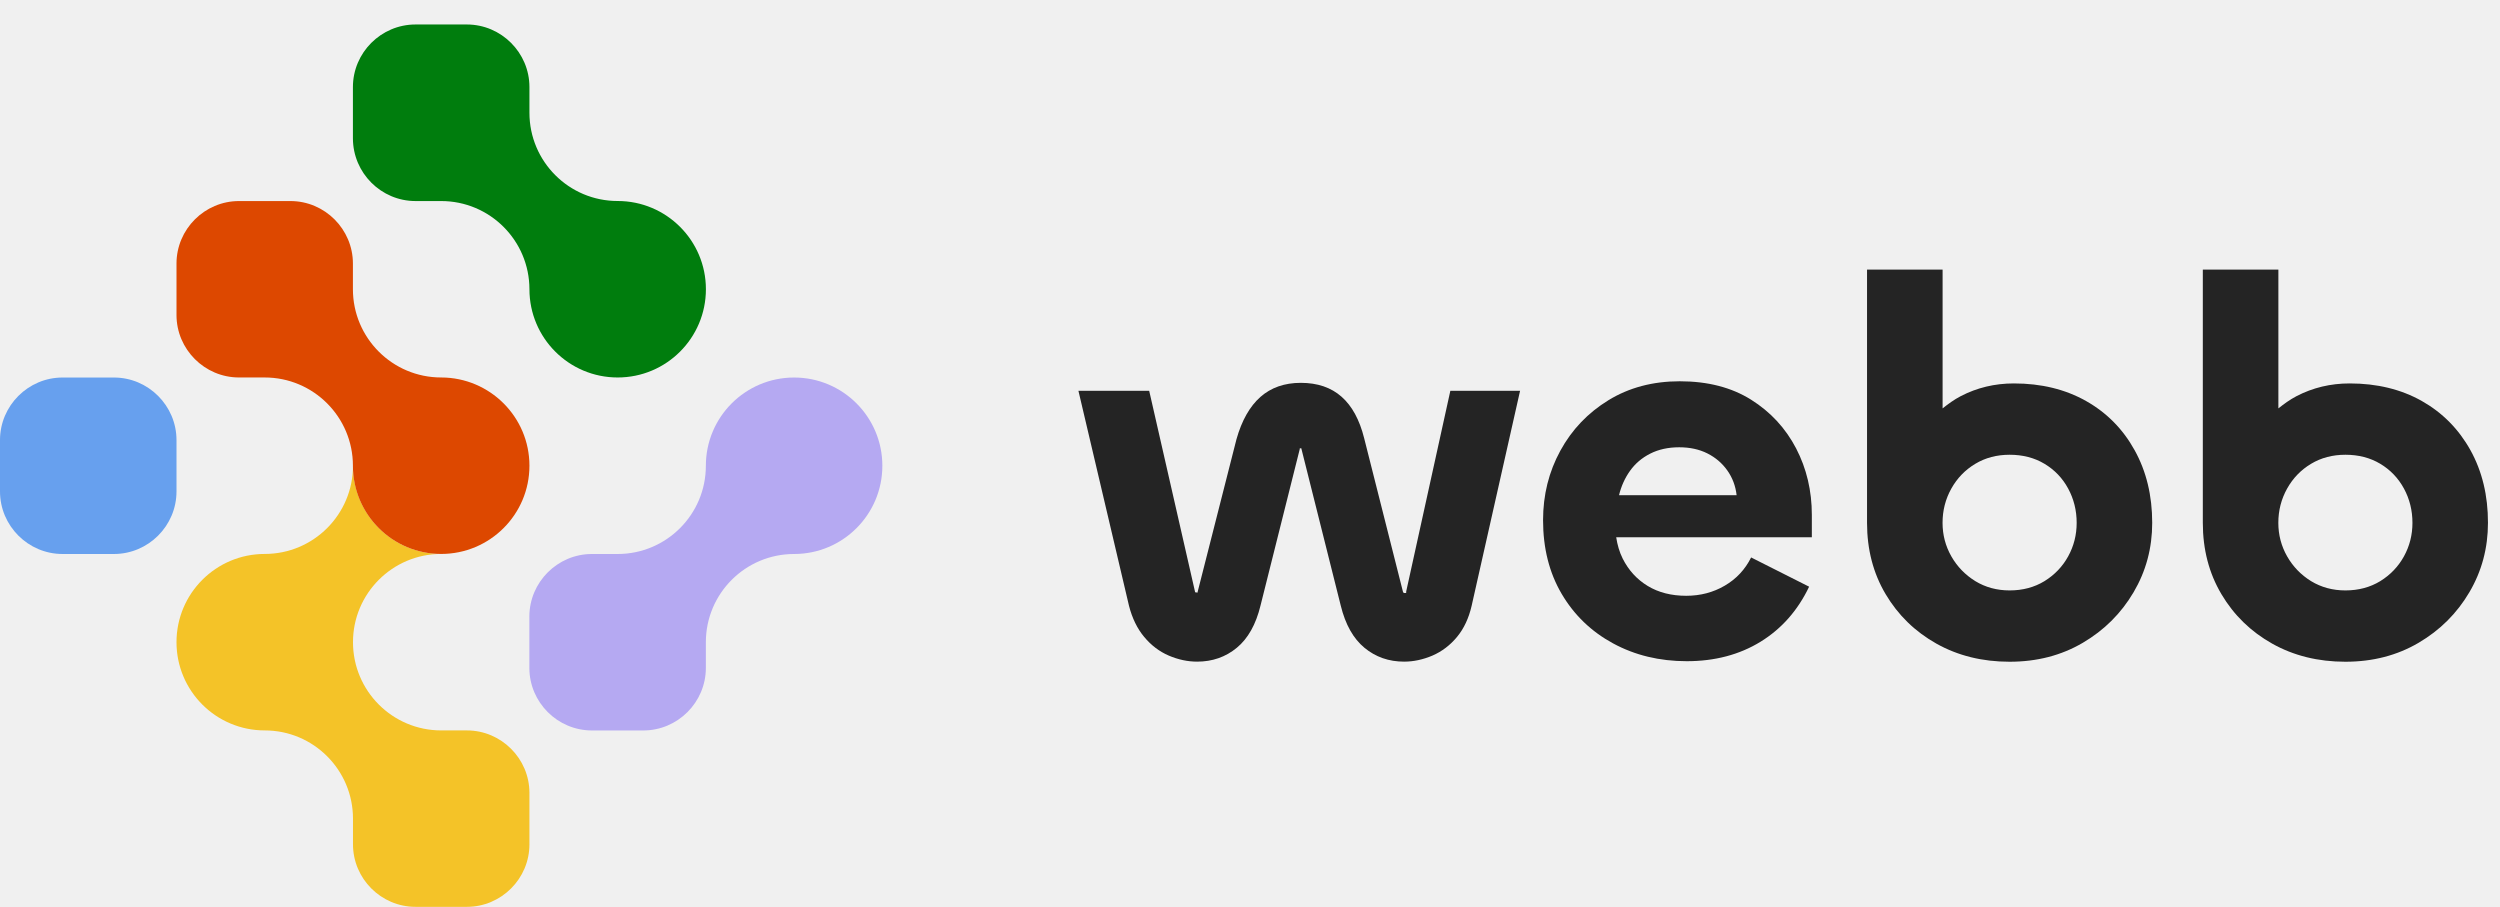
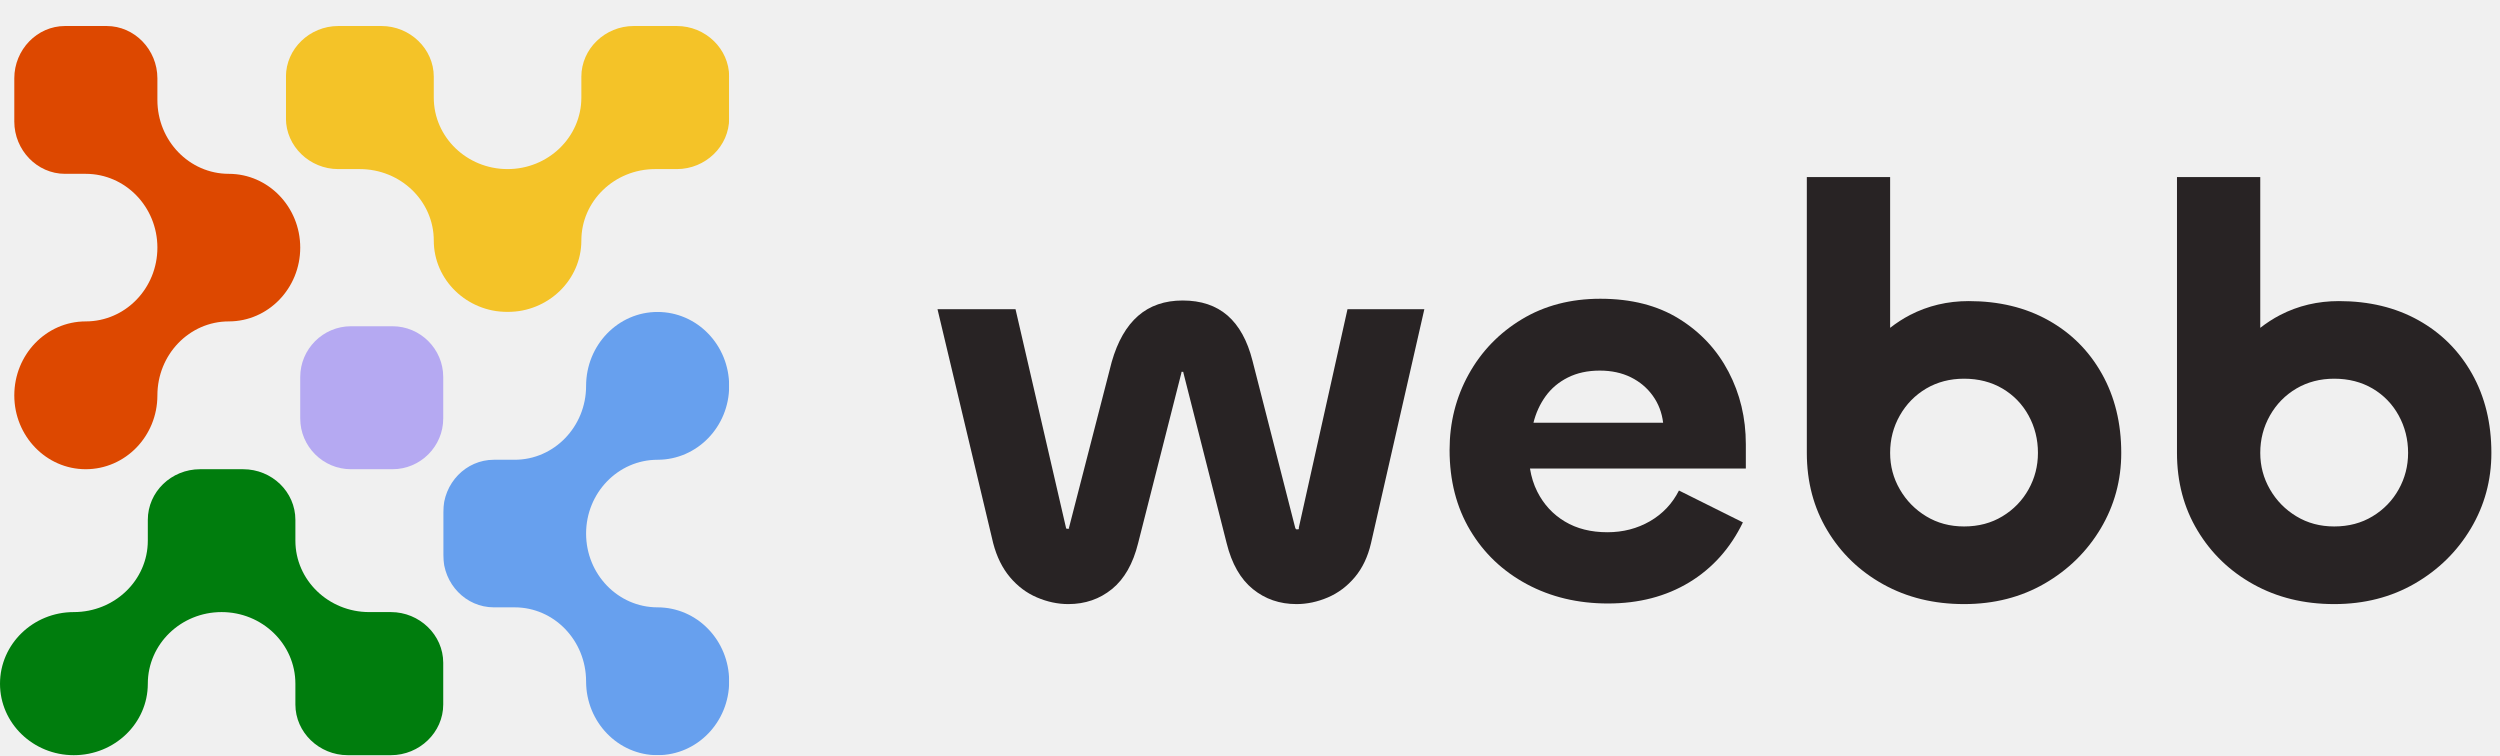
- <svg xmlns="http://www.w3.org/2000/svg" width="102" height="37" viewBox="0 0 102 37" fill="none">
-   <path d="M32.4 15.403C30.411 15.403 28.799 17.015 28.799 19.003C28.799 20.991 27.187 22.603 25.199 22.603H24.151C22.747 22.603 21.598 23.752 21.598 25.156V27.25C21.598 28.655 22.747 29.803 24.151 29.803H26.246C27.65 29.803 28.799 28.655 28.799 27.25V26.203C28.799 24.215 30.411 22.603 32.4 22.603C34.388 22.603 36 20.991 36 19.003C36 17.015 34.388 15.403 32.4 15.403Z" fill="#B5A9F2" />
-   <path d="M21.601 32.352V34.448C21.601 35.852 20.451 36.999 19.05 36.999H16.953C15.548 36.999 14.402 35.85 14.402 34.448V33.401C14.402 31.413 12.79 29.801 10.801 29.801C8.813 29.801 7.201 28.189 7.201 26.201C7.201 24.213 8.813 22.601 10.801 22.601C12.79 22.601 14.402 20.989 14.402 19.001C14.402 20.989 16.014 22.601 18.002 22.601C16.014 22.601 14.402 24.213 14.402 26.201C14.402 28.189 16.014 29.801 18.002 29.801H19.05C20.451 29.801 21.601 30.948 21.601 32.352Z" fill="#F4C328" />
-   <path d="M21.601 19.001C21.601 20.989 19.988 22.601 18 22.601C16.012 22.601 14.399 20.989 14.399 19.001C14.399 17.013 12.787 15.401 10.799 15.401H9.752C8.348 15.401 7.201 14.252 7.201 12.851V10.754C7.201 9.35 8.35 8.203 9.752 8.203H11.849C13.253 8.203 14.399 9.352 14.399 10.754V11.801C14.399 13.789 16.012 15.401 18 15.401C19.988 15.403 21.601 17.015 21.601 19.001Z" fill="#DD4800" />
-   <path d="M4.648 15.403H2.553C1.149 15.403 0 16.552 0 17.956V20.05C0 21.455 1.149 22.603 2.553 22.603H4.648C6.052 22.603 7.201 21.455 7.201 20.05V17.956C7.201 16.552 6.052 15.403 4.648 15.403Z" fill="#67A0EE" />
-   <path d="M16.953 8.203H18C19.988 8.203 21.598 9.813 21.601 11.801C21.601 13.789 23.213 15.401 25.201 15.401C27.189 15.401 28.801 13.789 28.801 11.801C28.801 9.813 27.189 8.201 25.201 8.201C23.213 8.201 21.601 6.589 21.601 4.601V4.603V3.552C21.601 2.148 20.451 0.999 19.047 0.999H16.953C15.549 0.999 14.399 2.148 14.399 3.552V5.646C14.402 7.055 15.549 8.203 16.953 8.203Z" fill="#007D0D" />
-   <path d="M57.373 24.131C57.373 24.16 57.373 24.178 57.373 24.186C57.373 24.194 57.352 24.195 57.307 24.195C57.278 24.195 57.265 24.192 57.265 24.186C57.265 24.178 57.257 24.168 57.243 24.153L55.658 17.88C55.47 17.128 55.163 16.563 54.735 16.186C54.308 15.809 53.754 15.62 53.074 15.62C52.408 15.62 51.858 15.813 51.425 16.195C50.992 16.578 50.665 17.153 50.448 17.921L48.863 24.151C48.876 24.151 48.88 24.155 48.874 24.162C48.866 24.17 48.849 24.174 48.82 24.174C48.791 24.174 48.773 24.17 48.765 24.162C48.758 24.155 48.754 24.145 48.754 24.129L46.887 15.945H44L46.063 24.716C46.193 25.223 46.399 25.647 46.683 25.987C46.965 26.326 47.299 26.581 47.681 26.746C48.064 26.911 48.453 26.995 48.843 26.995C49.465 26.995 50.005 26.806 50.461 26.43C50.918 26.053 51.239 25.482 51.427 24.714L53.033 18.311C53.018 18.297 53.026 18.29 53.055 18.29C53.098 18.29 53.113 18.297 53.098 18.311L54.704 24.714C54.893 25.482 55.215 26.053 55.67 26.43C56.126 26.806 56.664 26.995 57.286 26.995C57.676 26.995 58.063 26.911 58.448 26.746C58.831 26.579 59.165 26.326 59.446 25.987C59.728 25.647 59.926 25.223 60.043 24.716L62.019 15.945H59.174L57.373 24.131Z" fill="#242424" />
-   <path d="M71.442 16.306C70.646 15.807 69.677 15.556 68.534 15.556C67.435 15.556 66.463 15.815 65.626 16.328C64.787 16.842 64.132 17.528 63.662 18.389C63.192 19.249 62.957 20.193 62.957 21.223C62.957 22.365 63.209 23.368 63.716 24.23C64.223 25.091 64.921 25.765 65.812 26.249C66.702 26.733 67.705 26.977 68.82 26.977C69.962 26.977 70.966 26.713 71.827 26.185C72.688 25.656 73.35 24.906 73.812 23.937L71.446 22.744C71.2 23.236 70.842 23.62 70.372 23.894C69.902 24.17 69.375 24.308 68.798 24.308C68.19 24.308 67.666 24.174 67.225 23.906C66.784 23.638 66.444 23.265 66.205 22.789C66.071 22.521 65.989 22.229 65.941 21.921H73.923V21.009C73.923 20.024 73.71 19.119 73.282 18.295C72.849 17.466 72.237 16.805 71.442 16.306ZM66.057 20.201C66.145 19.84 66.292 19.51 66.502 19.214C66.712 18.919 66.986 18.682 67.328 18.509C67.668 18.336 68.062 18.249 68.511 18.249C68.944 18.249 69.329 18.332 69.661 18.499C69.993 18.666 70.265 18.898 70.475 19.195C70.685 19.492 70.811 19.828 70.854 20.203H66.057V20.201Z" fill="#242424" />
-   <path d="M85.109 16.36C84.262 15.883 83.281 15.644 82.168 15.644C81.387 15.644 80.662 15.817 79.996 16.164C79.724 16.306 79.487 16.481 79.258 16.662V10.999H76.175V21.332C76.175 22.418 76.427 23.387 76.934 24.242C77.442 25.097 78.131 25.769 79.007 26.261C79.883 26.752 80.878 26.999 81.991 26.999C83.106 26.999 84.101 26.742 84.977 26.227C85.853 25.713 86.543 25.025 87.05 24.164C87.557 23.304 87.81 22.36 87.81 21.332C87.81 20.219 87.571 19.23 87.093 18.369C86.617 17.507 85.956 16.838 85.109 16.36ZM84.381 22.7C84.15 23.119 83.827 23.455 83.415 23.71C83.003 23.962 82.528 24.089 81.993 24.089C81.473 24.089 81.006 23.962 80.593 23.71C80.181 23.455 79.854 23.119 79.615 22.7C79.376 22.28 79.256 21.823 79.256 21.332C79.256 20.827 79.376 20.36 79.615 19.933C79.854 19.506 80.181 19.17 80.593 18.923C81.004 18.676 81.471 18.554 81.993 18.554C82.528 18.554 83.003 18.676 83.415 18.923C83.827 19.17 84.15 19.506 84.381 19.933C84.612 20.36 84.728 20.827 84.728 21.332C84.728 21.823 84.612 22.28 84.381 22.7Z" fill="#242424" />
-   <path d="M100.795 18.369C100.317 17.509 99.654 16.838 98.809 16.36C97.962 15.883 96.981 15.644 95.868 15.644C95.087 15.644 94.362 15.817 93.696 16.164C93.424 16.306 93.187 16.481 92.958 16.662V10.999H89.875V21.332C89.875 22.418 90.127 23.387 90.634 24.242C91.141 25.097 91.831 25.769 92.707 26.261C93.583 26.752 94.578 26.999 95.691 26.999C96.806 26.999 97.801 26.742 98.677 26.227C99.553 25.713 100.243 25.025 100.75 24.164C101.257 23.304 101.509 22.36 101.509 21.332C101.511 20.217 101.272 19.23 100.795 18.369ZM98.081 22.7C97.849 23.119 97.527 23.455 97.115 23.71C96.703 23.962 96.227 24.089 95.693 24.089C95.172 24.089 94.706 23.962 94.292 23.71C93.88 23.455 93.554 23.119 93.315 22.7C93.076 22.28 92.956 21.823 92.956 21.332C92.956 20.827 93.076 20.36 93.315 19.933C93.554 19.506 93.88 19.17 94.292 18.923C94.704 18.676 95.171 18.554 95.693 18.554C96.227 18.554 96.703 18.676 97.115 18.923C97.527 19.17 97.849 19.506 98.081 19.933C98.312 20.36 98.428 20.827 98.428 21.332C98.428 21.823 98.312 22.28 98.081 22.7Z" fill="#242424" />
+ <svg xmlns="http://www.w3.org/2000/svg" width="96" height="29" viewBox="0 0 96 29" fill="none">
+   <path fill-rule="evenodd" clip-rule="evenodd" d="M11.529 14.475V16.072C11.529 17.142 12.405 18.018 13.476 18.018H15.073C16.144 18.018 17.02 17.142 17.02 16.072V14.475C17.02 13.405 16.144 12.528 15.073 12.528H13.476C12.405 12.528 11.529 13.405 11.529 14.475Z" fill="#B5A9F2" />
+   <path fill-rule="evenodd" clip-rule="evenodd" d="M11.529 9.509C11.529 11.072 10.3 12.342 8.786 12.342C7.273 12.342 6.044 13.612 6.044 15.184C6.044 16.748 4.814 18.018 3.291 18.018C1.778 18.018 0.549 16.748 0.549 15.184C0.549 13.612 1.778 12.342 3.291 12.342C4.814 12.342 6.044 11.072 6.044 9.509C6.044 7.944 4.814 6.675 3.291 6.675H2.494C1.427 6.675 0.549 5.767 0.549 4.665V3.008C0.549 1.907 1.427 0.999 2.494 0.999H4.097C5.165 0.999 6.044 1.907 6.044 3.008V3.841C6.044 5.405 7.273 6.675 8.786 6.675C10.3 6.675 11.529 7.944 11.529 9.509Z" fill="#DD4800" />
+   <path fill-rule="evenodd" clip-rule="evenodd" d="M17.02 25.45V27.054C17.02 28.12 16.111 28.999 15.01 28.999H13.354C12.252 28.999 11.343 28.12 11.343 27.054V26.256C11.343 24.734 10.073 23.504 8.509 23.504C6.946 23.504 5.676 24.734 5.676 26.256C5.676 27.77 4.406 28.999 2.833 28.999C1.27 28.999 0 27.77 0 26.256C0 24.734 1.27 23.504 2.833 23.504C4.406 23.504 5.676 22.276 5.676 20.762V19.964C5.676 18.889 6.575 18.018 7.685 18.018H9.334C10.444 18.018 11.343 18.889 11.343 19.964V20.762C11.343 22.276 12.614 23.504 14.177 23.504H15.01C16.111 23.504 17.02 24.383 17.02 25.45Z" fill="#007D0D" />
+   <mask id="mask0_163_4544" style="mask-type:alpha" maskUnits="userSpaceOnUse" x="17" y="11" width="11" height="18">
+     <path d="M17.02 11.979H28V28.999H17.02V11.979Z" fill="white" />
+   </mask>
+   <g mask="url(#mask0_163_4544)">
+     <path fill-rule="evenodd" clip-rule="evenodd" d="M28 26.166C28 27.729 26.771 28.999 25.249 28.999C23.735 28.999 22.506 27.729 22.506 26.166C22.506 24.593 21.277 23.322 19.763 23.322H18.964C17.891 23.322 17.02 22.424 17.02 21.313V19.665C17.02 18.554 17.891 17.655 18.964 17.655H19.763C21.277 17.655 22.506 16.385 22.506 14.822C22.506 13.249 23.735 11.979 25.249 11.979C26.771 11.979 28 13.249 28 14.822C28 16.385 26.771 17.655 25.249 17.655C23.735 17.655 22.506 18.925 22.506 20.489C22.506 22.053 23.735 23.322 25.249 23.322C26.771 23.322 28 24.593 28 26.166Z" fill="#67A0EE" />
+   </g>
+   <mask id="mask1_163_4544" style="mask-type:alpha" maskUnits="userSpaceOnUse" x="10" y="0" width="18" height="12">
+     <path d="M10.98 0.999H28V11.979H10.98V0.999Z" fill="white" />
+   </mask>
+   <g mask="url(#mask1_163_4544)">
+     <path fill-rule="evenodd" clip-rule="evenodd" d="M28 2.944V4.548C28 5.614 27.092 6.493 25.99 6.493H25.158C23.594 6.493 22.324 7.722 22.324 9.236C22.324 10.749 21.054 11.979 19.49 11.979C17.926 11.979 16.657 10.749 16.657 9.236C16.657 7.722 15.387 6.493 13.814 6.493H12.989C11.889 6.493 10.98 5.614 10.98 4.548V2.944C10.98 1.878 11.889 0.999 12.989 0.999H14.647C15.748 0.999 16.657 1.878 16.657 2.944V3.75C16.657 5.264 17.926 6.493 19.49 6.493C21.054 6.493 22.324 5.264 22.324 3.75V2.944C22.324 1.878 23.232 0.999 24.334 0.999H25.99C27.092 0.999 28 1.878 28 2.944Z" fill="#F4C328" />
+   </g>
+   <path fill-rule="evenodd" clip-rule="evenodd" d="M49.875 20.26V20.316C49.875 20.323 49.853 20.327 49.807 20.327C49.777 20.327 49.762 20.323 49.762 20.316C49.762 20.309 49.755 20.297 49.74 20.282L48.096 13.853C47.901 13.082 47.581 12.503 47.139 12.117C46.695 11.732 46.121 11.539 45.415 11.539C44.725 11.539 44.154 11.736 43.703 12.129C43.253 12.522 42.915 13.111 42.69 13.897L41.045 20.282C41.06 20.282 41.064 20.286 41.057 20.293C41.049 20.302 41.03 20.305 41.001 20.305C40.97 20.305 40.951 20.302 40.944 20.293C40.936 20.286 40.933 20.275 40.933 20.26L38.996 11.873H36L38.139 20.861C38.275 21.38 38.489 21.814 38.782 22.163C39.075 22.511 39.419 22.771 39.818 22.941C40.216 23.111 40.618 23.197 41.023 23.197C41.668 23.197 42.228 23.004 42.701 22.619C43.174 22.233 43.508 21.648 43.703 20.861L45.371 14.297C45.355 14.283 45.362 14.276 45.393 14.276C45.438 14.276 45.453 14.283 45.438 14.297L47.104 20.861C47.299 21.648 47.634 22.233 48.107 22.619C48.58 23.004 49.14 23.197 49.785 23.197C50.191 23.197 50.592 23.111 50.991 22.941C51.388 22.771 51.734 22.511 52.026 22.163C52.319 21.814 52.525 21.38 52.646 20.861L54.695 11.873H51.744L49.875 20.26Z" fill="#282324" />
+   <path fill-rule="evenodd" clip-rule="evenodd" d="M92.11 18.791C91.87 19.222 91.536 19.567 91.108 19.826C90.68 20.086 90.189 20.216 89.633 20.216C89.093 20.216 88.607 20.086 88.18 19.826C87.752 19.567 87.414 19.222 87.166 18.791C86.918 18.362 86.794 17.895 86.794 17.391C86.794 16.871 86.918 16.393 87.166 15.955C87.414 15.518 87.752 15.173 88.18 14.92C88.607 14.669 89.093 14.542 89.633 14.542C90.189 14.542 90.68 14.669 91.108 14.92C91.536 15.173 91.87 15.518 92.11 15.955C92.35 16.393 92.471 16.871 92.471 17.391C92.471 17.895 92.35 18.362 92.11 18.791ZM94.926 14.353C94.43 13.471 93.743 12.785 92.865 12.296C91.987 11.806 90.969 11.562 89.813 11.562C89.002 11.562 88.251 11.739 87.561 12.095C87.282 12.239 87.03 12.406 86.794 12.589V6.8H83.596V17.391C83.596 18.502 83.858 19.497 84.385 20.372C84.91 21.247 85.626 21.937 86.536 22.441C87.443 22.944 88.476 23.197 89.633 23.197C90.788 23.197 91.821 22.933 92.73 22.407C93.638 21.881 94.355 21.176 94.881 20.293C95.406 19.411 95.669 18.444 95.669 17.391C95.669 16.248 95.422 15.236 94.926 14.353Z" fill="#282324" />
+   <path fill-rule="evenodd" clip-rule="evenodd" d="M58.885 16.233C58.976 15.863 59.13 15.525 59.347 15.221C59.565 14.917 59.85 14.676 60.203 14.498C60.556 14.32 60.965 14.231 61.431 14.231C61.882 14.231 62.279 14.317 62.624 14.487C62.97 14.658 63.252 14.896 63.469 15.199C63.687 15.503 63.818 15.848 63.864 16.233H58.885ZM64.472 12.24C63.646 11.728 62.639 11.472 61.453 11.472C60.312 11.472 59.305 11.736 58.435 12.262C57.563 12.789 56.884 13.494 56.396 14.376C55.908 15.258 55.664 16.226 55.664 17.279C55.664 18.451 55.927 19.479 56.453 20.36C56.979 21.243 57.703 21.932 58.626 22.429C59.55 22.926 60.59 23.174 61.746 23.174C62.932 23.174 63.972 22.904 64.866 22.363C65.76 21.821 66.446 21.053 66.927 20.06L64.472 18.836C64.217 19.341 63.844 19.734 63.357 20.016C62.869 20.297 62.324 20.438 61.724 20.438C61.093 20.438 60.549 20.302 60.09 20.026C59.633 19.753 59.279 19.37 59.032 18.881C58.893 18.606 58.802 18.308 58.751 17.991H67.04V17.056C67.04 16.047 66.818 15.121 66.375 14.276C65.932 13.43 65.298 12.751 64.472 12.24Z" fill="#282324" />
+   <path fill-rule="evenodd" clip-rule="evenodd" d="M77.897 18.791C77.657 19.222 77.322 19.567 76.894 19.826C76.467 20.086 75.975 20.216 75.419 20.216C74.879 20.216 74.394 20.086 73.966 19.826C73.539 19.567 73.201 19.222 72.953 18.791C72.704 18.362 72.581 17.895 72.581 17.391C72.581 16.871 72.704 16.393 72.953 15.955C73.201 15.518 73.539 15.173 73.966 14.92C74.394 14.669 74.879 14.542 75.419 14.542C75.975 14.542 76.467 14.669 76.894 14.92C77.322 15.173 77.657 15.518 77.897 15.955C78.137 16.393 78.257 16.871 78.257 17.391C78.257 17.895 78.137 18.362 77.897 18.791ZM78.651 12.296C77.773 11.806 76.755 11.562 75.599 11.562C74.788 11.562 74.037 11.739 73.347 12.095C73.068 12.239 72.817 12.406 72.581 12.589V6.8H69.382V17.391C69.382 18.502 69.645 19.497 70.171 20.372C70.696 21.247 71.413 21.937 72.322 22.441C73.23 22.944 74.262 23.197 75.419 23.197C76.575 23.197 77.607 22.933 78.516 22.407C79.424 21.881 80.141 21.176 80.668 20.293C81.192 19.411 81.456 18.444 81.456 17.391C81.456 16.248 81.208 15.236 80.712 14.353C80.217 13.471 79.53 12.785 78.651 12.296Z" fill="#282324" />
</svg>
